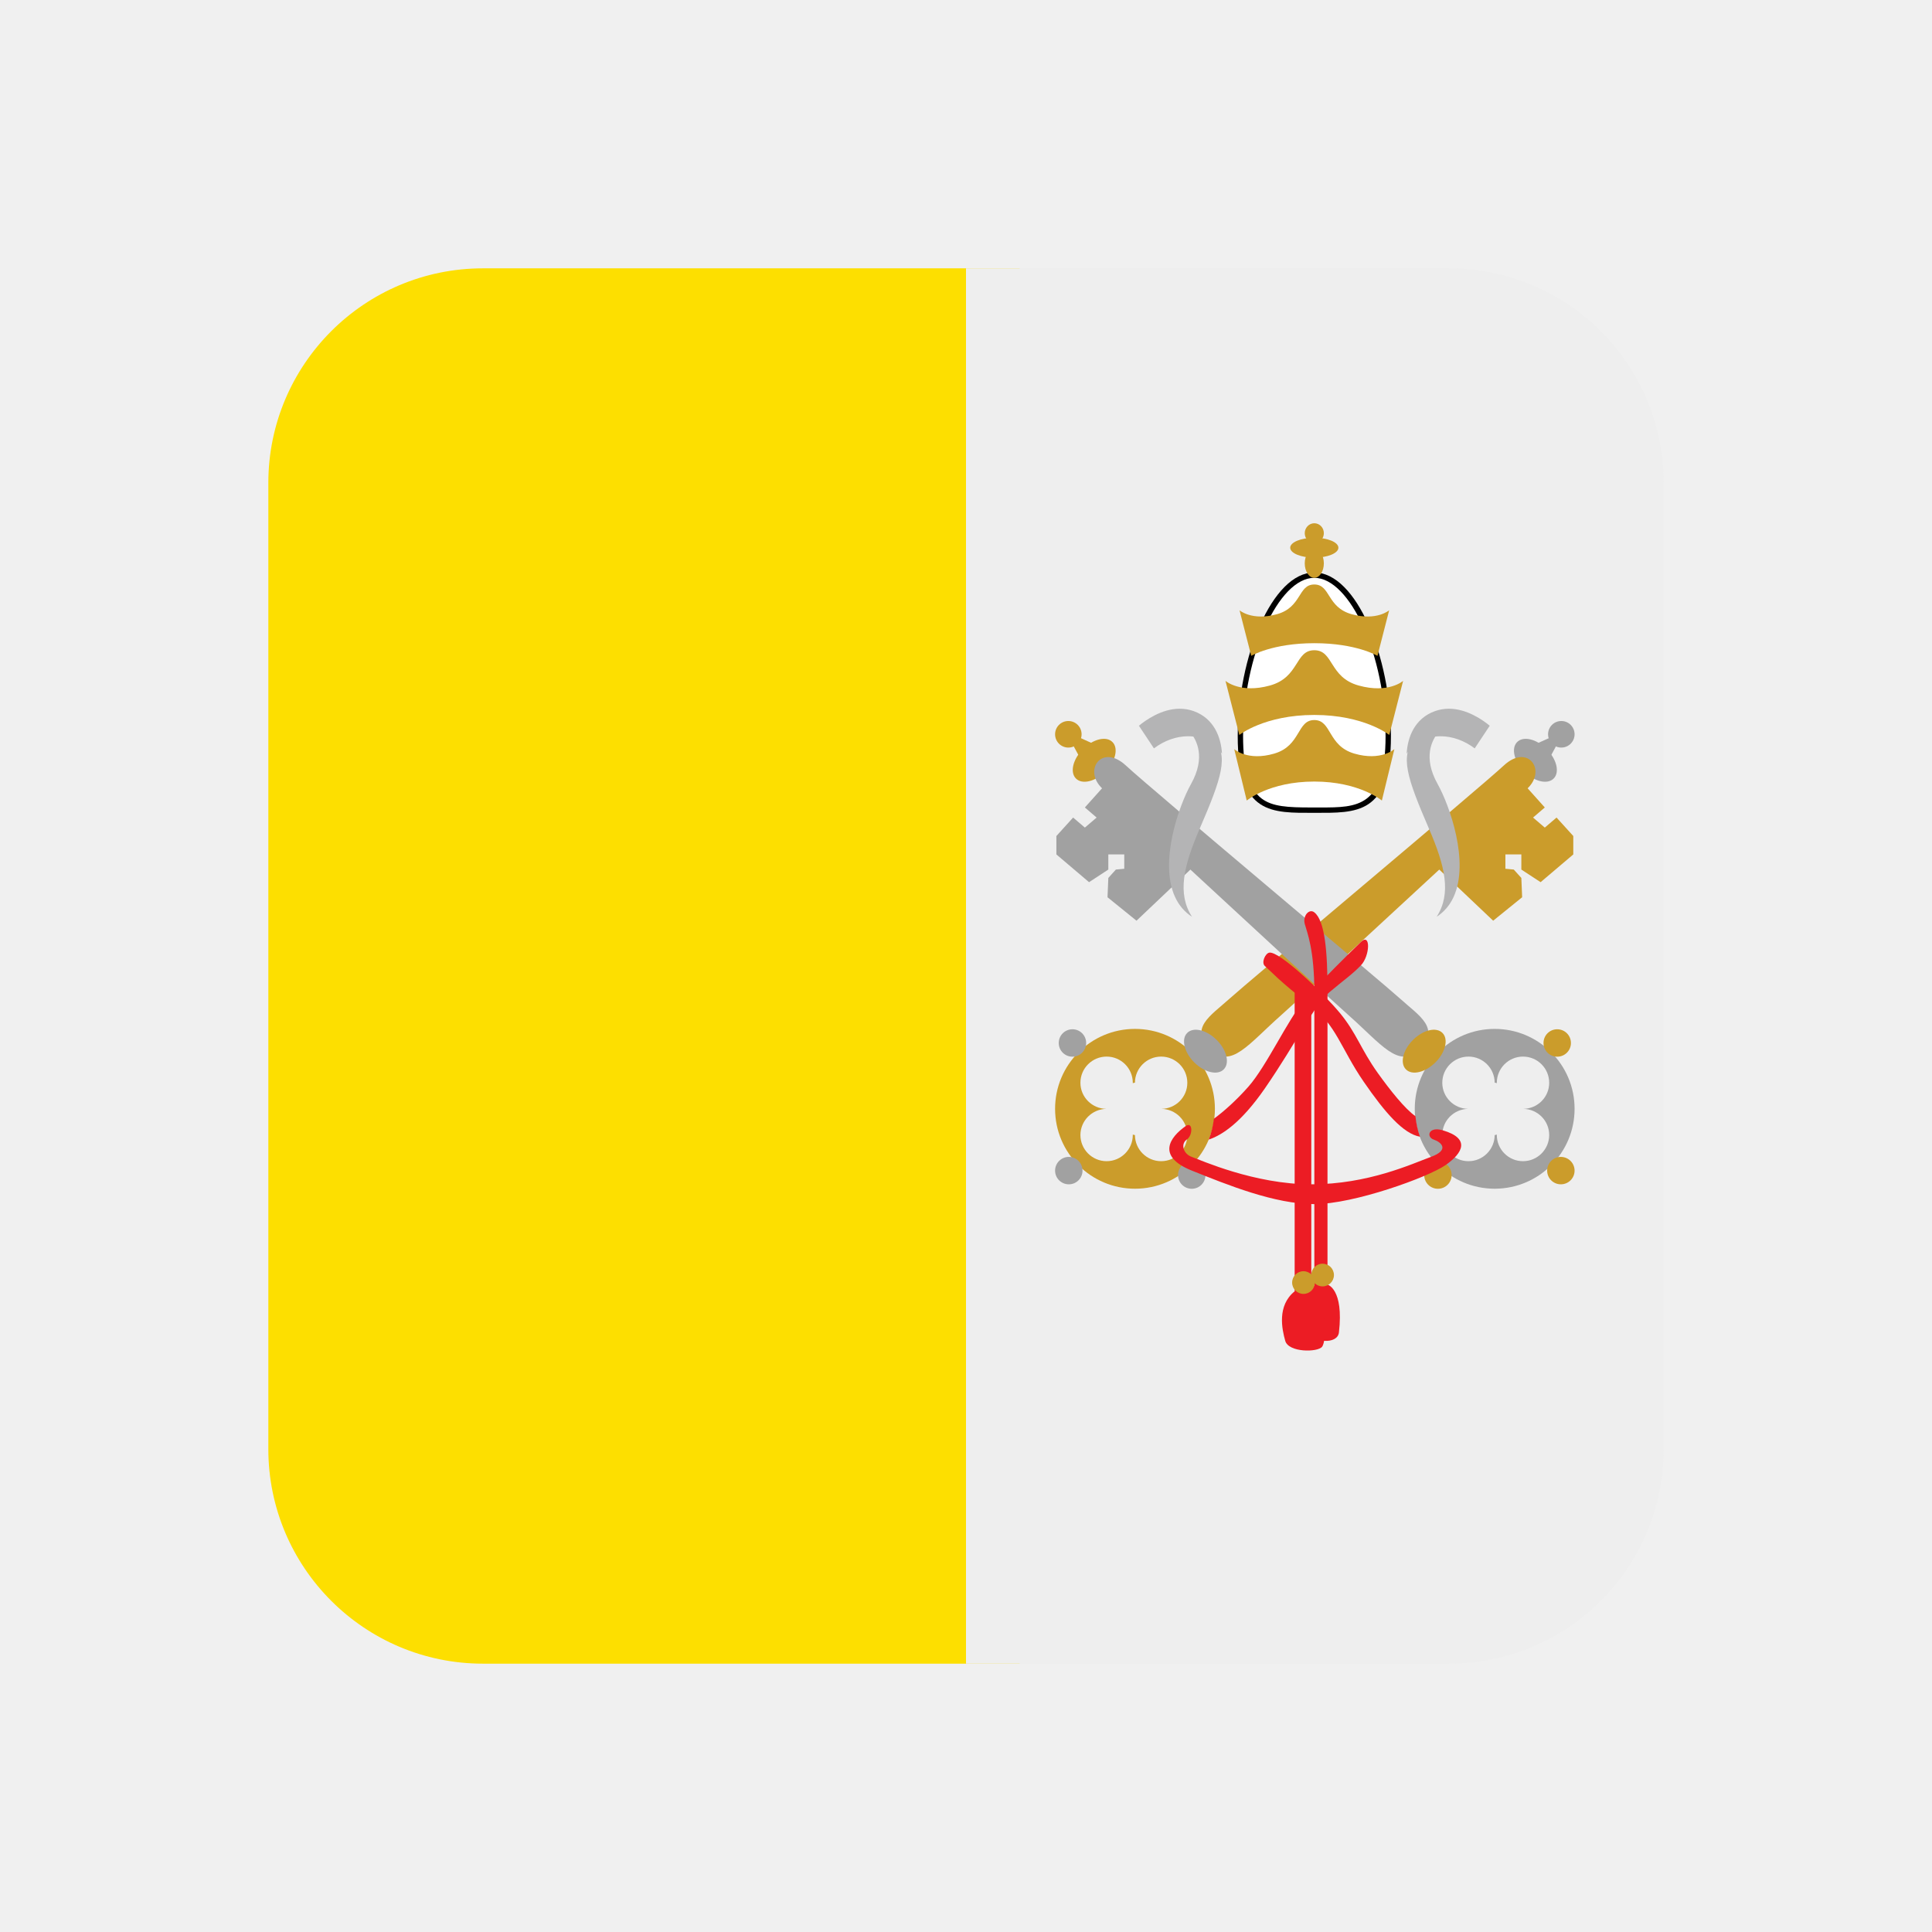
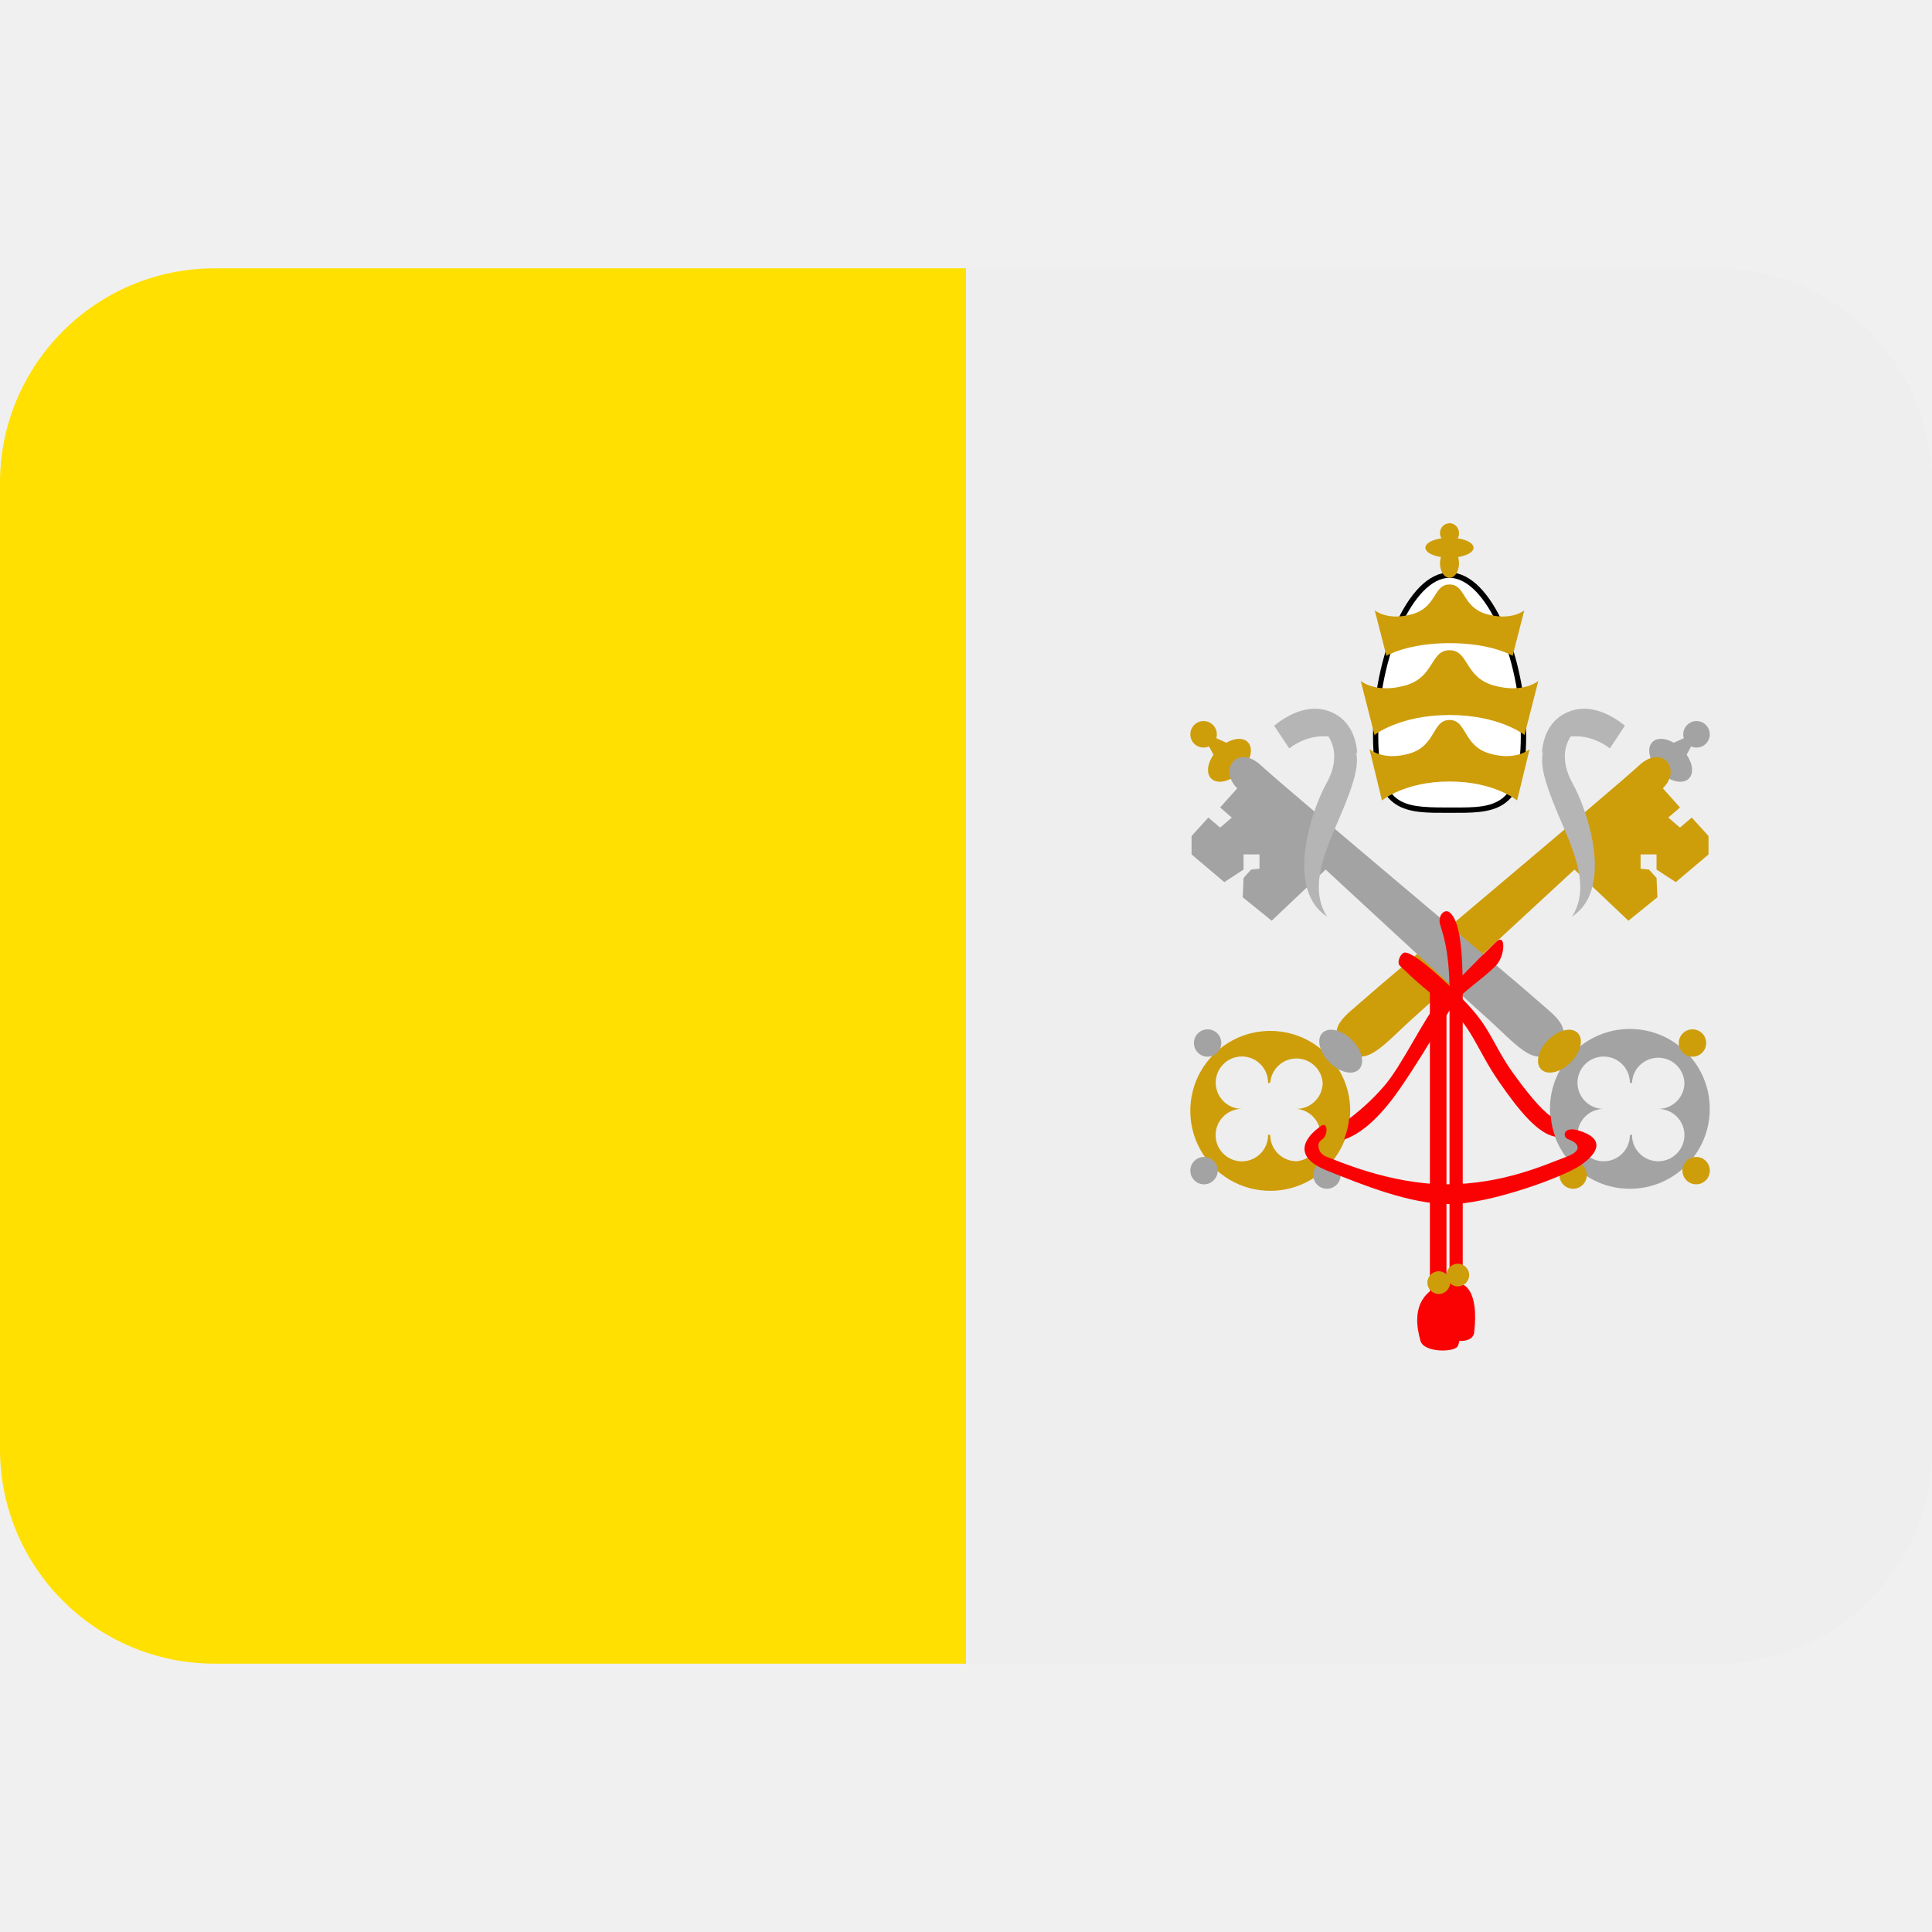
- <svg xmlns="http://www.w3.org/2000/svg" viewBox="0 0 36 36">
-   <path fill="#FDDF00" d="M19 31H9c-2.209 0-4-1.791-4-4V9c0-2.209 1.791-4 4-4h10v26z" />
-   <path fill="#EEE" d="M31 27c0 2.209-1.791 4-4 4h-9V5h9c2.209 0 4 1.791 4 4v18z" />
-   <path fill="#A1A1A1" d="M28.816 14.234l.329-.609-.672.305z" />
-   <path fill="#A1A1A1" d="M28.846 13.682c0 .137.11.248.247.248s.247-.111.247-.248c0-.136-.11-.247-.247-.247s-.247.111-.247.247zm-.576.145c-.116.115-.057.362.131.549.188.189.434.247.549.131.116-.115.058-.361-.131-.549-.186-.188-.433-.248-.549-.131z" />
-   <path fill="#CB9C2B" d="M22.561 19.562c.379.359.701-.105 1.306-.641.553-.49 4.188-3.87 4.578-4.214.391-.344.028-.864-.425-.442s-4.801 4.062-5.127 4.359c-.327.298-.752.54-.332.938z" />
-   <path fill="#CB9C2B" d="M28.348 14.558l.437.488-.219.188.219.187.219-.187.312.344v.343l-.609.517-.359-.235v-.282h-.297v.267l.156.015.141.156.015.36-.54.437-1.108-1.051zm-8.688 6.103c0 .822.667 1.489 1.489 1.489.822 0 1.489-.667 1.489-1.489 0-.822-.667-1.489-1.489-1.489-.822 0-1.489.667-1.489 1.489zm.954.001c-.267-.004-.482-.22-.482-.486 0-.27.219-.488.488-.488.27 0 .488.219.488.488l-.001.007c.014-.001.026-.009.041-.009.001-.268.22-.486.488-.486.27 0 .488.219.488.488 0 .267-.215.482-.481.486.267.005.481.221.481.487 0 .269-.219.488-.488.488s-.487-.219-.488-.487c-.015 0-.027-.008-.042-.009l.002.008c0 .269-.219.488-.488.488-.27 0-.488-.219-.488-.488.001-.266.216-.482.482-.487z" />
-   <path fill="#A1A1A1" d="M22.122 19.247c-.116.115-.057.362.131.549.188.188.434.247.549.131.116-.115.058-.361-.131-.549-.187-.188-.434-.247-.549-.131zm-2.394.188c0 .141.114.255.256.255.141 0 .255-.114.255-.255 0-.142-.114-.256-.255-.256-.142 0-.256.114-.256.256zm2.223 2.461c0 .141.114.255.256.255.141 0 .255-.114.255-.255 0-.142-.114-.256-.255-.256-.142 0-.256.114-.256.256zm-2.291-.083c0 .141.114.255.256.255.141 0 .255-.114.255-.255 0-.142-.114-.256-.255-.256-.142.001-.256.115-.256.256z" />
-   <path fill="#B4B4B5" d="M26.77 17.083c.139-.091.245-.215.316-.37.299-.652-.072-1.701-.299-2.106-.277-.497-.107-.821.026-.976-.037-.014-.082-.025-.131-.025-.109 0-.215.053-.312.158-.292.311-.154.726.253 1.669.306.707.425 1.217.147 1.65z" />
-   <path fill="#B4B4B5" d="M26.211 14.043c.143-.208.363-.324.633-.324.219 0 .445.082.635.226l.28-.422c-.124-.103-.423-.317-.761-.317-.089 0-.175.015-.258.044-.383.137-.512.49-.529.793z" />
-   <path fill="#CB9C2B" d="M20.184 14.234l-.329-.609.672.305z" />
-   <path fill="#CB9C2B" d="M20.154 13.682c0 .137-.11.248-.247.248s-.247-.111-.247-.248c0-.136.11-.247.247-.247s.247.111.247.247zm.575.145c.116.115.057.362-.131.549-.188.189-.434.247-.549.131-.116-.115-.058-.361.131-.549.187-.188.434-.248.549-.131z" />
-   <path fill="#A1A1A1" d="M26.439 19.562c-.379.359-.701-.105-1.306-.641-.553-.49-4.188-3.87-4.578-4.214-.391-.344-.028-.864.425-.442s4.801 4.062 5.127 4.359c.327.298.752.54.332.938z" />
-   <path fill="#A1A1A1" d="M20.652 14.558l-.437.488.219.188-.219.187-.219-.187-.312.344v.343l.609.517.359-.235v-.282h.297v.267l-.156.015-.141.156-.015.36.54.437 1.108-1.051zm7.199 4.614c-.822 0-1.489.667-1.489 1.489 0 .822.667 1.489 1.489 1.489.822 0 1.489-.667 1.489-1.489 0-.822-.667-1.489-1.489-1.489zm1.016 1.977c0 .269-.219.488-.488.488-.27 0-.488-.219-.488-.488l.002-.008c-.015.001-.027.009-.042.009-.001.268-.219.487-.488.487s-.488-.219-.488-.488c0-.267.215-.482.481-.487-.267-.004-.481-.22-.481-.486 0-.27.219-.488.488-.488s.487.218.488.486c.015 0 .027.008.041.009l-.001-.007c0-.27.219-.488.488-.488.27 0 .488.219.488.488 0 .267-.215.482-.481.486.266.005.481.221.481.487z" />
-   <path fill="#CB9C2B" d="M26.878 19.247c.116.115.057.362-.131.549-.188.188-.434.247-.549.131-.116-.115-.058-.361.131-.549.187-.188.434-.247.549-.131zm2.394.188c0 .141-.114.255-.256.255-.141 0-.255-.114-.255-.255 0-.142.114-.256.255-.256.142 0 .256.114.256.256zm-2.223 2.461c0 .141-.114.255-.256.255-.141 0-.255-.114-.255-.255 0-.142.114-.256.255-.256.142 0 .256.114.256.256zm2.291-.083c0 .141-.114.255-.256.255-.141 0-.255-.114-.255-.255 0-.142.114-.256.255-.256.142.001.256.115.256.256z" />
-   <path d="M25.918 13.719c0 1.467-.639 1.427-1.428 1.427-.788 0-1.427.04-1.427-1.427s.639-3.052 1.427-3.052c.789 0 1.428 1.585 1.428 3.052z" />
-   <path fill="#FFF" d="M24.427 15.046c-.424 0-.72-.013-.923-.17-.232-.181-.341-.548-.341-1.157 0-1.49.657-2.952 1.327-2.952.67 0 1.328 1.462 1.328 2.952 0 1.327-.533 1.327-1.208 1.327h-.183z" />
-   <path fill="#CB9C2B" d="M25.236 14.042c-.5-.146-.419-.625-.746-.625s-.246.479-.746.625c-.499.146-.746-.083-.746-.083l.233.958s.419-.354 1.259-.354c.84 0 1.259.354 1.259.354l.233-.958c0-.001-.247.228-.746.083z" />
-   <path fill="#CB9C2B" d="M25.318 12.774c-.555-.153-.465-.658-.828-.658-.363 0-.274.505-.828.658-.554.153-.827-.087-.827-.087l.258 1.008s.466-.373 1.397-.373c.932 0 1.397.373 1.397.373l.258-1.008c0 .001-.273.241-.827.087z" />
-   <path fill="#CB9C2B" d="M25.187 11.445c-.467-.129-.392-.554-.697-.554-.306 0-.23.425-.697.554-.466.129-.696-.073-.696-.073l.218.849s.392-.236 1.176-.236c.784 0 1.176.236 1.176.236l.218-.849c-.001 0-.232.202-.698.073zm-.875-.947c0 .148.08.269.178.269.098 0 .178-.12.178-.269 0-.149-.08-.269-.178-.269-.097 0-.178.12-.178.269z" />
-   <path fill="#CB9C2B" d="M24.041 10.206c0 .102.201.185.449.185s.449-.083.449-.185c0-.103-.201-.186-.449-.186-.248.001-.449.084-.449.186z" />
-   <path fill="#CB9C2B" d="M24.312 9.935c0 .103.08.186.178.186.098 0 .178-.083.178-.186s-.08-.185-.178-.185c-.097 0-.178.083-.178.185z" />
-   <path fill="#B4B4B5" d="M22.211 17.083c-.139-.091-.245-.215-.316-.37-.299-.652.072-1.701.299-2.106.277-.497.107-.821-.026-.976.037-.014.082-.025.131-.025.109 0 .215.053.312.158.292.311.154.726-.253 1.669-.306.707-.425 1.217-.147 1.65z" />
-   <path fill="#B4B4B5" d="M22.77 14.043c-.144-.208-.363-.324-.633-.324-.219 0-.445.082-.635.226l-.28-.422c.124-.103.423-.317.761-.317.089 0 .175.015.258.044.382.137.511.49.529.793z" />
-   <path fill="#EC1C24" d="M24.49 17c.2.154.246.75.246 1.453v5.484s.307.078.213.891c-.027.232-.484.188-.562 0-.078-.188-.04-.791.104-.875V18.5c0-.812-.136-1.127-.178-1.281-.043-.154.081-.294.177-.219z" />
-   <path fill="#EC1C24" d="M26.375 20.799c-.196-.137-.471-.482-.707-.812-.312-.438-.391-.736-.701-1.111-.31-.375-1.122-1.152-1.314-1.125-.076.011-.156.188-.083.25s.302.312.817.703c.516.391.594.828 1.024 1.453.397.577.74.971 1.049 1.024-.045-.121-.072-.249-.085-.382z" />
-   <path fill="#EC1C24" d="M25.36 17.551c-.183.175-.749.729-1.057 1.089-.308.36-.698 1.22-1.042 1.61-.221.25-.46.464-.642.596-.017.136-.046.267-.097.389.248-.083.602-.311 1.046-.953.614-.891.911-1.547 1.208-1.797s.416-.324.583-.498c.168-.175.185-.612.001-.436z" />
-   <path fill="#EC1C24" d="M24.124 18.281v5.781c-.331.266-.237.707-.175.924.062.217.603.216.687.108.084-.108.107-.844-.202-1.094v-5.359c0-.141-.31-.575-.31-.36z" />
-   <path fill="#EC1C24" d="M22.095 20.982c-.297.207-.552.564.112.83s1.543.625 2.283.625 2.123-.502 2.447-.728c.324-.226.464-.495-.052-.647-.271-.08-.312.125-.171.172s.305.193-.051.323c-.355.13-1.168.511-2.23.511s-2.062-.453-2.226-.511c-.164-.058-.209-.245-.093-.323s.114-.344-.019-.252z" />
-   <path fill="#CB9C2B" d="M24.856 23.759c0 .117-.095.211-.212.211-.116 0-.211-.094-.211-.211 0-.117.095-.212.211-.212.118 0 .212.095.212.212z" />
-   <path fill="#CB9C2B" d="M24.5 23.899c0 .117-.095.211-.212.211-.116 0-.211-.094-.211-.211 0-.117.095-.212.211-.212.117.001.212.095.212.212z" />
+ <svg xmlns="http://www.w3.org/2000/svg" xml:space="preserve" style="enable-background:new 0 0 45 45" viewBox="0 0 45 45">
+   <defs>
+     <clipPath id="a" clipPathUnits="userSpaceOnUse">
+       <path d="M0 36h36V0H0v36Z" />
+     </clipPath>
+     <clipPath id="b" clipPathUnits="userSpaceOnUse">
+       <path d="M4 31a4 4 0 0 1-4-4V9a4 4 0 0 1 4-4h28a4 4 0 0 1 4 4v18a4 4 0 0 1-4 4H4z" />
+     </clipPath>
+     <clipPath id="c" clipPathUnits="userSpaceOnUse">
+       <path d="M0 36h36V0H0v36Z" />
+     </clipPath>
+   </defs>
+   <g clip-path="url(#a)" transform="matrix(1.25 0 0 -1.25 0 45)">
+     <path d="M0 0a4 4 0 0 0-4-4h-28a4 4 0 0 0-4 4v18a4 4 0 0 0 4 4h28a4 4 0 0 0 4-4V0Z" style="fill:#eee;fill-opacity:1;fill-rule:nonzero;stroke:none" transform="translate(36 9)" />
+   </g>
+   <g clip-path="url(#b)" transform="matrix(1.25 0 0 -1.25 0 45)">
+     <path d="M18 5H0v26h18V5Z" style="fill:#ffe000;fill-opacity:1;fill-rule:nonzero;stroke:none" />
+   </g>
+   <g clip-path="url(#c)" transform="matrix(1.25 0 0 -1.25 0 45)">
+     <path d="m0 0 .328.61-.672-.305L0 0Z" style="fill:#a3a3a3;fill-opacity:1;fill-rule:nonzero;stroke:none" transform="translate(31.336 21.766)" />
+     <path d="M0 0a.247.247 0 1 1 .494-.002A.247.247 0 0 1 0 0" style="fill:#a3a3a3;fill-opacity:1;fill-rule:nonzero;stroke:none" transform="translate(31.365 22.318)" />
+     <path d="M0 0c-.116-.115-.057-.362.131-.549C.318-.737.564-.796.68-.68c.116.116.057.362-.131.549C.362.057.115.116 0 0" style="fill:#a3a3a3;fill-opacity:1;fill-rule:nonzero;stroke:none" transform="translate(30.79 22.173)" />
+     <path d="M0 0c.379-.359.701.105 1.306.641.552.489 4.187 3.87 4.578 4.214.39.343.028.864-.425.442S.658 1.234.332.937C.006.641-.42.398 0 0" style="fill:#ce9d0a;fill-opacity:1;fill-rule:nonzero;stroke:none" transform="translate(25.08 16.438)" />
+     <path d="m0 0 .437-.488-.218-.188.218-.187.219.187.313-.344v-.343l-.61-.516L0-1.645v.282h-.297v-.266l.156-.016L0-1.801l.016-.36-.54-.437-1.109 1.051L0 0Z" style="fill:#ce9d0a;fill-opacity:1;fill-rule:nonzero;stroke:none" transform="translate(30.867 21.442)" />
+     <path d="M0 0a.488.488 0 1 0 .495.486L.494.479C.508.48.52.488.535.488a.49.49 0 0 0 .977-.002A.488.488 0 0 0 1.03 0a.49.49 0 0 0-.007-.976.49.49 0 0 0-.488.488C.52-.488.508-.48.493-.48l.002-.007A.489.489 0 1 0 0 0m-.954.001a1.49 1.49 0 1 1 2.979 0 1.49 1.49 0 0 1-2.979 0" style="fill:#ce9d0a;fill-opacity:1;fill-rule:nonzero;stroke:none" transform="translate(23.134 15.338)" />
+     <path d="M0 0c-.116-.115-.057-.362.131-.549C.318-.737.564-.796.68-.68c.116.116.057.362-.131.549C.362.057.115.116 0 0" style="fill:#a3a3a3;fill-opacity:1;fill-rule:nonzero;stroke:none" transform="translate(24.642 16.753)" />
+     <path d="M0 0a.255.255 0 1 1 .51 0A.255.255 0 0 1 0 0" style="fill:#a3a3a3;fill-opacity:1;fill-rule:nonzero;stroke:none" transform="translate(22.247 16.565)" />
+     <path d="M0 0a.255.255 0 1 1 .51 0A.255.255 0 0 1 0 0" style="fill:#a3a3a3;fill-opacity:1;fill-rule:nonzero;stroke:none" transform="translate(24.47 14.104)" />
+     <path d="M0 0a.255.255 0 1 1 .51 0A.255.255 0 0 1 0 0" style="fill:#a3a3a3;fill-opacity:1;fill-rule:nonzero;stroke:none" transform="translate(22.18 14.187)" />
+     <path d="M0 0a.864.864 0 0 1 .316.37c.299.652-.072 1.7-.299 2.106-.277.496-.107.821.027.976a.397.397 0 0 1-.131.024c-.109 0-.215-.053-.313-.158-.291-.311-.154-.726.253-1.669C.159.943.278.432 0 0" style="fill:#b5b5b5;fill-opacity:1;fill-rule:nonzero;stroke:none" transform="translate(29.29 18.918)" />
+     <path d="M0 0a.74.74 0 0 0 .633.324c.219 0 .445-.082.635-.226l.28.422c-.124.103-.423.317-.761.317A.753.753 0 0 1 .529.792C.146.656.018.303 0 0" style="fill:#b5b5b5;fill-opacity:1;fill-rule:nonzero;stroke:none" transform="translate(28.73 21.957)" />
+     <path d="m0 0-.328.61.672-.305L0 0Z" style="fill:#ce9d0a;fill-opacity:1;fill-rule:nonzero;stroke:none" transform="translate(22.703 21.766)" />
+     <path d="M0 0a.247.247 0 1 0-.494-.002A.247.247 0 0 0 0 0" style="fill:#ce9d0a;fill-opacity:1;fill-rule:nonzero;stroke:none" transform="translate(22.674 22.318)" />
+     <path d="M0 0c.116-.115.057-.362-.131-.549C-.318-.737-.564-.796-.68-.68c-.116.116-.057.362.131.549C-.362.057-.115.116 0 0" style="fill:#ce9d0a;fill-opacity:1;fill-rule:nonzero;stroke:none" transform="translate(23.249 22.173)" />
+     <path d="M0 0c-.379-.359-.701.105-1.306.641-.552.489-4.187 3.87-4.578 4.214-.39.343-.028.864.425.442S-.658 1.234-.332.937C-.006.641.42.398 0 0" style="fill:#a3a3a3;fill-opacity:1;fill-rule:nonzero;stroke:none" transform="translate(28.959 16.438)" />
+     <path d="m0 0-.437-.488.218-.188-.218-.187-.219.187-.313-.344v-.343l.61-.516.359.234v.282h.297v-.266l-.156-.016L0-1.801l-.016-.36.54-.437 1.109 1.051L0 0Z" style="fill:#a3a3a3;fill-opacity:1;fill-rule:nonzero;stroke:none" transform="translate(23.172 21.442)" />
+     <path d="M0 0a.488.488 0 0 0-.977 0l.002.008c-.014-.001-.027-.009-.042-.009a.488.488 0 1 0-.495.488.488.488 0 1 0 .495.489c.015 0 .028-.008.041-.009l-.001.007a.489.489 0 0 0 .977 0A.488.488 0 0 0-.481.487.488.488 0 0 0 0 0m-1.017 1.977a1.489 1.489 0 1 1 0-2.978 1.489 1.489 0 0 1 0 2.978" style="fill:#a3a3a3;fill-opacity:1;fill-rule:nonzero;stroke:none" transform="translate(31.387 14.85)" />
+     <path d="M0 0c.116-.115.057-.362-.131-.549C-.318-.737-.564-.796-.68-.68c-.116.116-.057.362.131.549C-.362.057-.115.116 0 0" style="fill:#ce9d0a;fill-opacity:1;fill-rule:nonzero;stroke:none" transform="translate(29.398 16.753)" />
+     <path d="M0 0a.255.255 0 1 0-.51 0A.255.255 0 0 0 0 0" style="fill:#ce9d0a;fill-opacity:1;fill-rule:nonzero;stroke:none" transform="translate(31.792 16.565)" />
+     <path d="M0 0a.255.255 0 1 0-.51 0A.255.255 0 0 0 0 0" style="fill:#ce9d0a;fill-opacity:1;fill-rule:nonzero;stroke:none" transform="translate(29.568 14.104)" />
+     <path d="M0 0a.255.255 0 1 0-.51 0A.255.255 0 0 0 0 0" style="fill:#ce9d0a;fill-opacity:1;fill-rule:nonzero;stroke:none" transform="translate(31.86 14.187)" />
+     <path d="M0 0c0-1.467-.639-1.427-1.428-1.427-.788 0-1.426-.04-1.426 1.427s.638 3.052 1.426 3.052C-.639 3.052 0 1.467 0 0" style="fill:#000;fill-opacity:1;fill-rule:nonzero;stroke:none" transform="translate(28.438 22.281)" />
+     <path d="M0 0c-.424 0-.72.013-.923.17-.232.181-.341.549-.341 1.157 0 1.49.657 2.952 1.327 2.952.67 0 1.329-1.462 1.329-2.952C1.392 0 .858 0 .184 0H0Z" style="fill:#fff;fill-opacity:1;fill-rule:nonzero;stroke:none" transform="translate(26.946 20.954)" />
+     <path d="M0 0c-.5.146-.419.625-.746.625S-.992.146-1.492 0c-.499-.145-.746.083-.746.083l.233-.958s.419.354 1.259.354c.84 0 1.259-.354 1.259-.354l.233.958S.499-.145 0 0" style="fill:#ce9d0a;fill-opacity:1;fill-rule:nonzero;stroke:none" transform="translate(27.756 21.959)" />
+     <path d="M0 0c-.555.153-.465.658-.828.658-.363 0-.274-.505-.828-.658-.554-.153-.827.087-.827.087l.257-1.008s.466.372 1.398.372C.104-.549.569-.921.569-.921L.827.087S.554-.153 0 0" style="fill:#ce9d0a;fill-opacity:1;fill-rule:nonzero;stroke:none" transform="translate(27.838 23.226)" />
+     <path d="M0 0c-.467.129-.392.554-.697.554-.306 0-.231-.425-.698-.554-.465-.129-.696.073-.696.073l.218-.848s.392.236 1.176.236C.087-.539.479-.775.479-.775l.217.848S.466-.129 0 0" style="fill:#ce9d0a;fill-opacity:1;fill-rule:nonzero;stroke:none" transform="translate(27.707 24.555)" />
+     <path d="M0 0c0-.148.08-.269.178-.269.097 0 .177.121.177.269 0 .149-.08.269-.177.269C.08.269 0 .149 0 0" style="fill:#ce9d0a;fill-opacity:1;fill-rule:nonzero;stroke:none" transform="translate(26.832 25.502)" />
+     <path d="M0 0c0-.102.201-.186.449-.186S.898-.102.898 0c0 .103-.201.186-.449.186S0 .103 0 0" style="fill:#ce9d0a;fill-opacity:1;fill-rule:nonzero;stroke:none" transform="translate(26.56 25.794)" />
+     <path d="M0 0c0-.103.08-.186.178-.186.097 0 .177.083.177.186S.275.186.178.186A.182.182 0 0 1 0 0" style="fill:#ce9d0a;fill-opacity:1;fill-rule:nonzero;stroke:none" transform="translate(26.832 26.065)" />
+     <path d="M0 0a.864.864 0 0 0-.316.37c-.299.652.072 1.7.298 2.106.278.496.108.821-.026.976a.397.397 0 0 0 .131.024c.109 0 .215-.053.312-.158.292-.311.155-.726-.253-1.669C-.159.943-.278.432 0 0" style="fill:#b5b5b5;fill-opacity:1;fill-rule:nonzero;stroke:none" transform="translate(24.73 18.918)" />
+     <path d="M0 0a.74.74 0 0 1-.633.324c-.219 0-.445-.082-.635-.226l-.28.422c.124.103.423.317.761.317A.753.753 0 0 0-.529.792C-.147.656-.018.303 0 0" style="fill:#b5b5b5;fill-opacity:1;fill-rule:nonzero;stroke:none" transform="translate(25.29 21.957)" />
+     <path d="M0 0c.2-.154.246-.75.246-1.453v-5.484s.307-.079.213-.891c-.027-.233-.484-.188-.563 0-.078.187-.04.791.104.875V-1.5C0-.687-.136-.373-.178-.219-.22-.065-.097.075 0 0" style="fill:#fa0204;fill-opacity:1;fill-rule:nonzero;stroke:none" transform="translate(27.01 19)" />
+     <path d="M0 0c-.196.137-.471.482-.707.812-.313.438-.391.737-.701 1.112-.311.375-1.122 1.152-1.315 1.125-.076-.011-.156-.188-.083-.25.074-.063.302-.313.818-.703.515-.391.593-.828 1.024-1.453.398-.578.74-.971 1.049-1.025C.04-.262.013-.133 0 0" style="fill:#fa0204;fill-opacity:1;fill-rule:nonzero;stroke:none" transform="translate(28.895 15.201)" />
+     <path d="M0 0a19.384 19.384 0 0 1-1.057-1.089c-.307-.36-.698-1.22-1.042-1.61a4.24 4.24 0 0 0-.641-.596 1.48 1.48 0 0 0-.097-.389c.248.083.603.311 1.046.954.614.89.911 1.546 1.208 1.796.297.25.416.325.583.498C.167-.262.184.176 0 0" style="fill:#fa0204;fill-opacity:1;fill-rule:nonzero;stroke:none" transform="translate(27.88 18.45)" />
+     <path d="M0 0v-5.781c-.331-.266-.237-.707-.175-.924.063-.217.603-.216.687-.107.084.108.107.843-.203 1.093v5.36C.309-.219 0 .215 0 0" style="fill:#fa0204;fill-opacity:1;fill-rule:nonzero;stroke:none" transform="translate(26.644 17.719)" />
+     <path d="M0 0c-.297-.207-.552-.564.112-.83s1.543-.625 2.283-.625c.741 0 2.123.502 2.448.727.324.226.464.496-.052.648-.271.08-.312-.125-.171-.172.141-.047.305-.193-.051-.323-.355-.13-1.168-.511-2.23-.511-1.063 0-2.063.453-2.227.511-.164.057-.209.245-.092.323C.136-.174.133.093 0 0" style="fill:#fa0204;fill-opacity:1;fill-rule:nonzero;stroke:none" transform="translate(24.614 15.018)" />
+     <path d="M0 0a.211.211 0 1 0-.423 0A.211.211 0 0 0 0 0" style="fill:#ce9d0a;fill-opacity:1;fill-rule:nonzero;stroke:none" transform="translate(27.376 12.241)" />
+     <path d="M0 0a.211.211 0 1 0-.423 0A.211.211 0 0 0 0 0" style="fill:#ce9d0a;fill-opacity:1;fill-rule:nonzero;stroke:none" transform="translate(27.02 12.1)" />
+   </g>
</svg>
